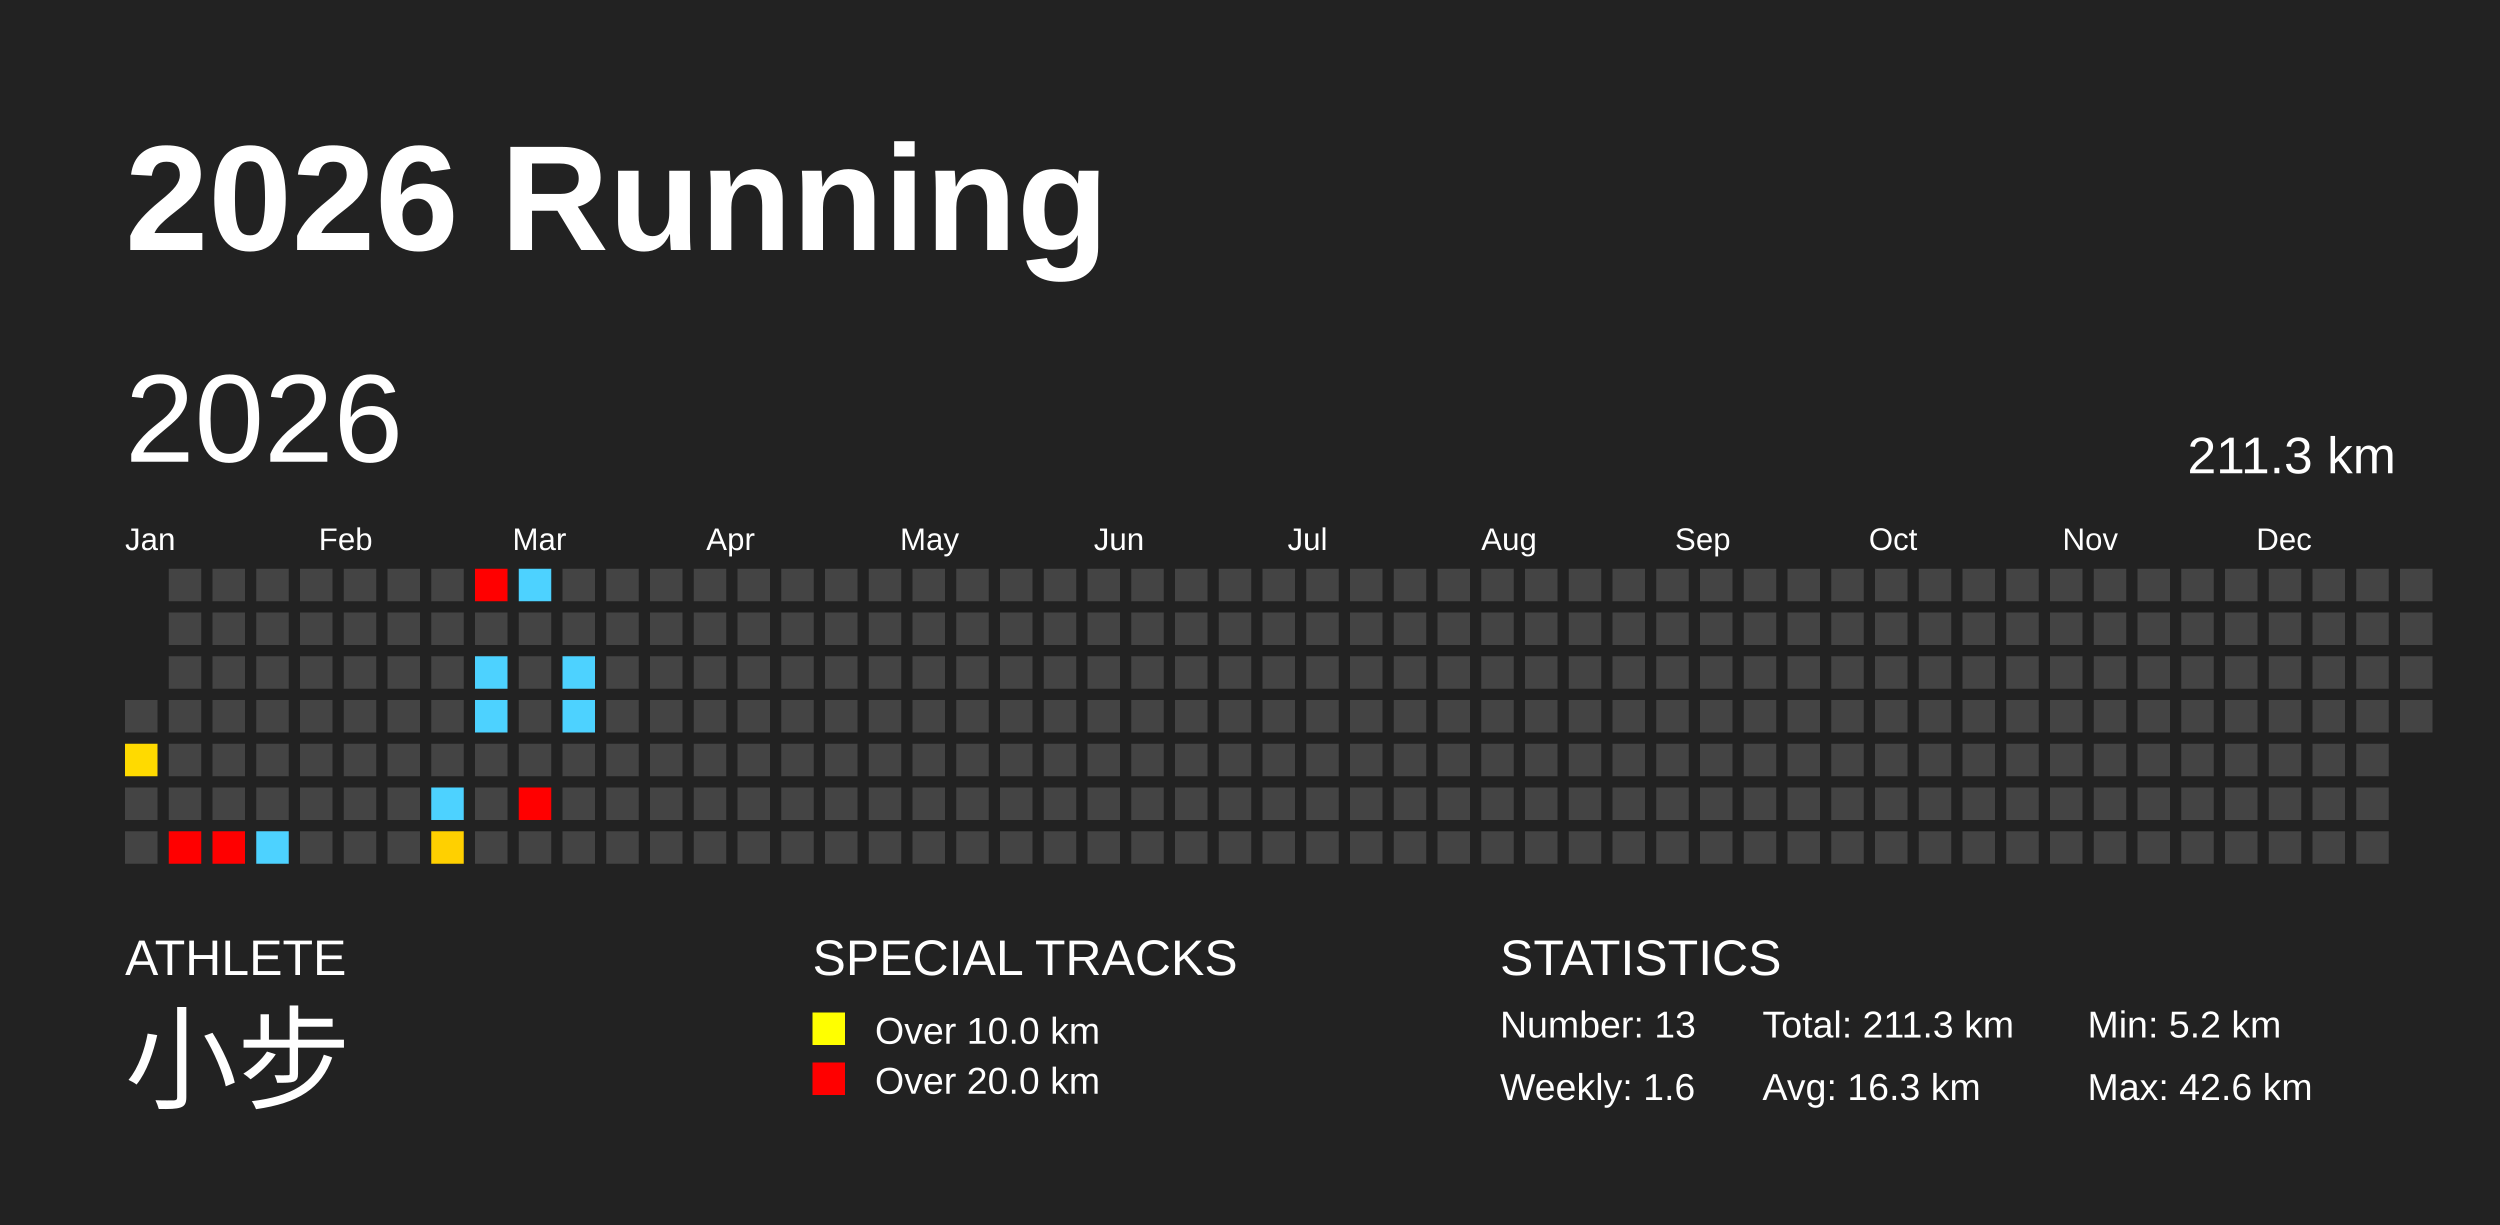
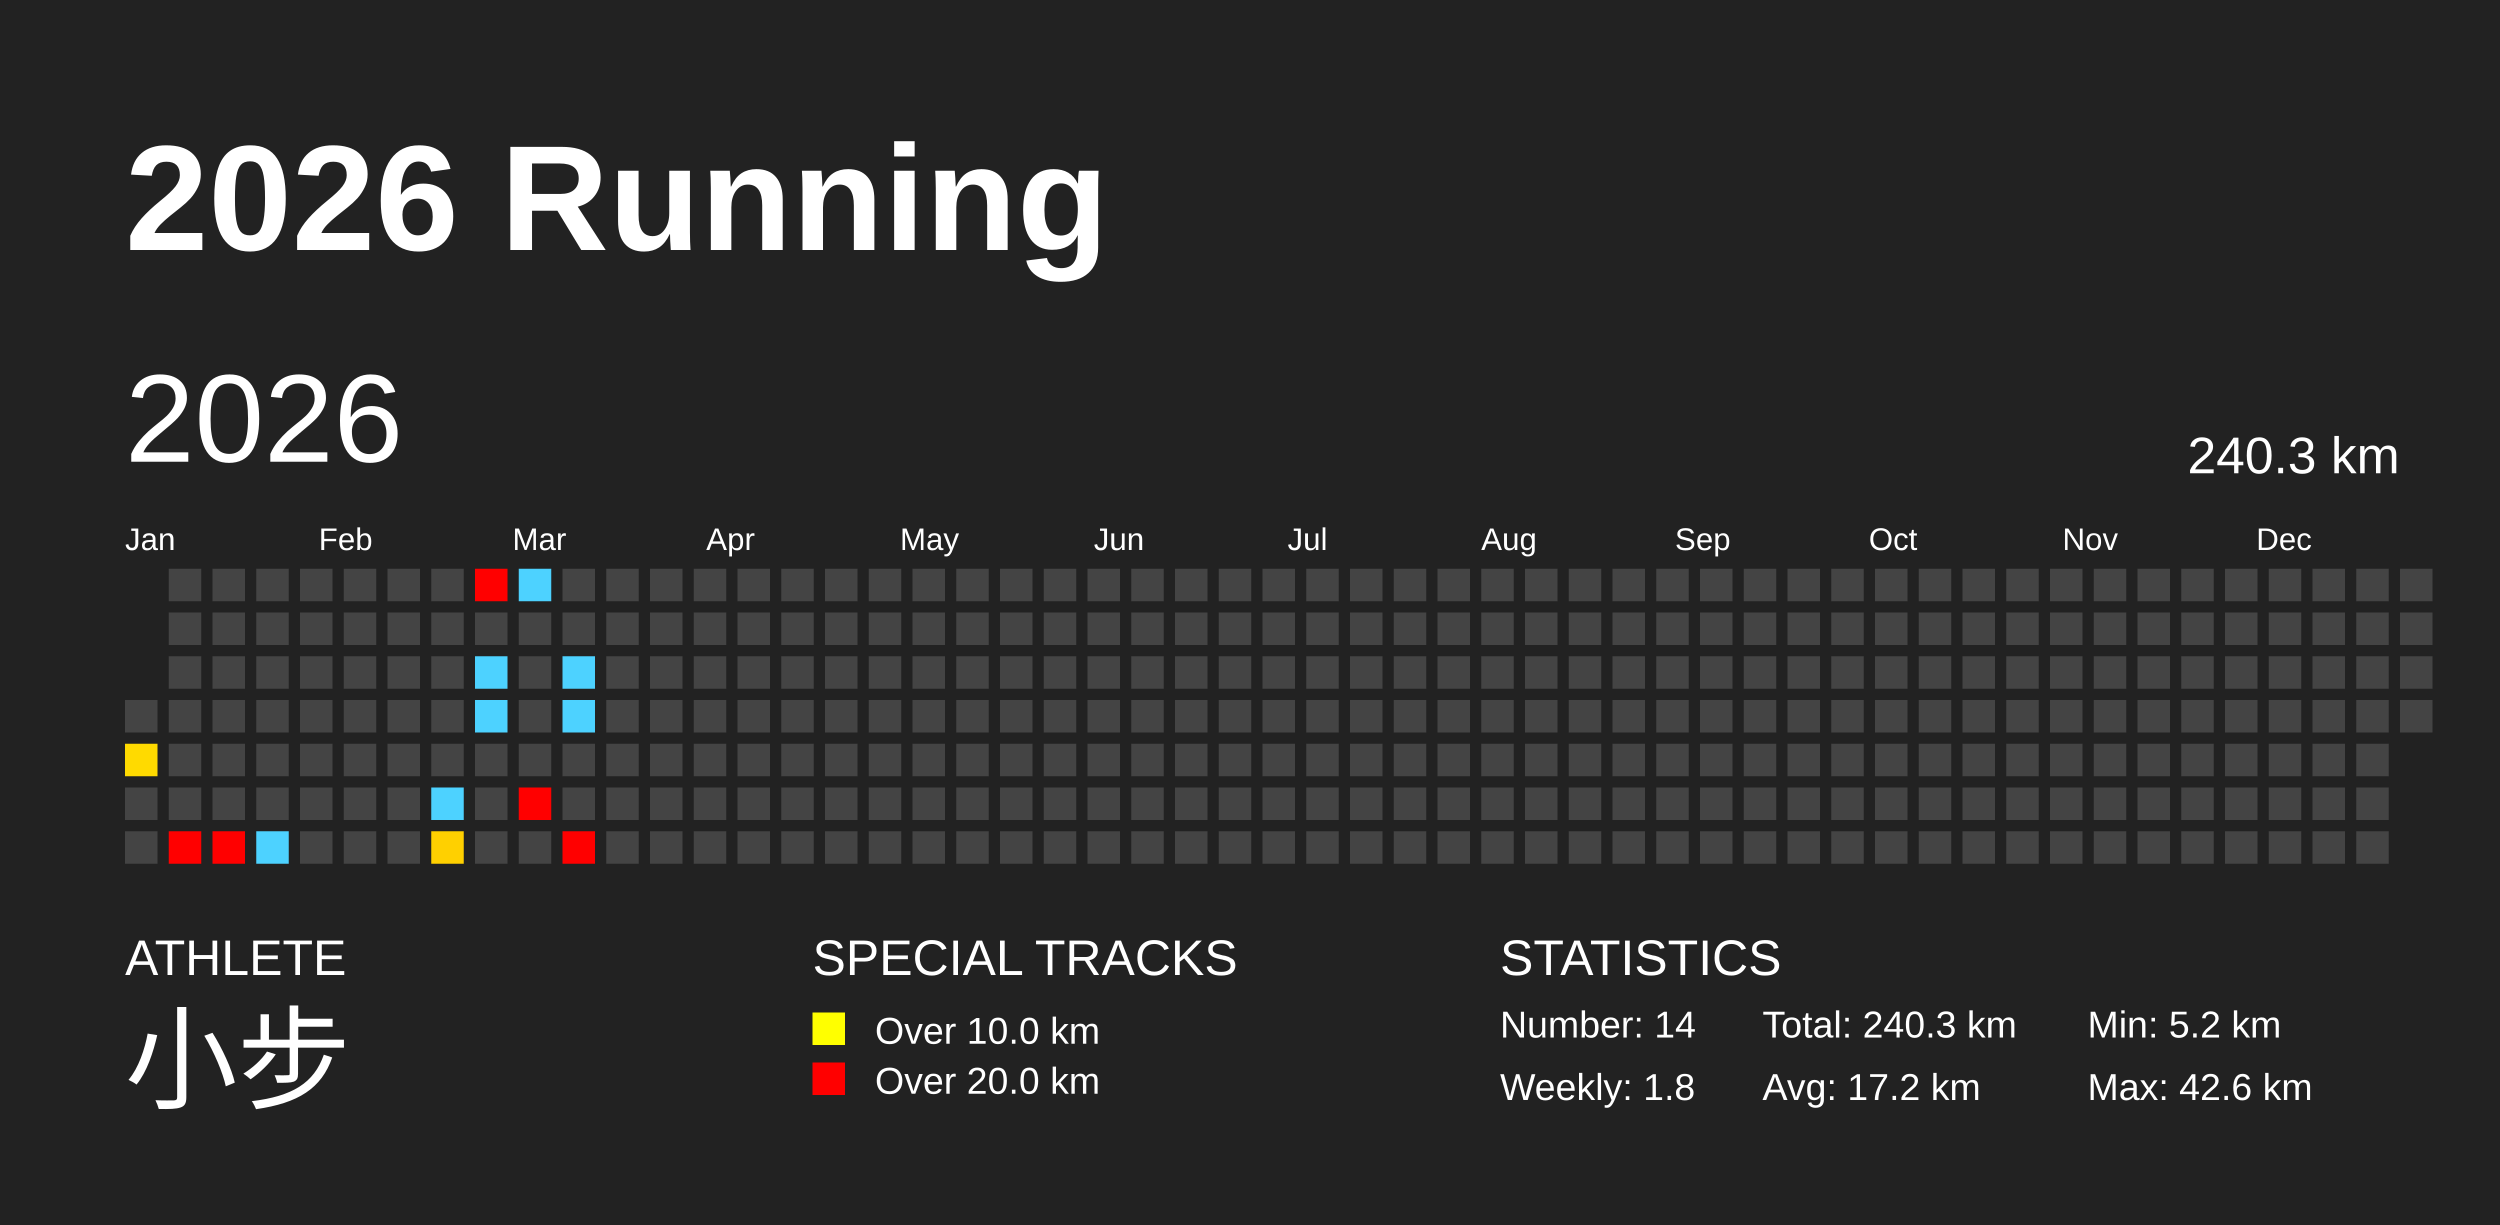
<svg xmlns="http://www.w3.org/2000/svg" baseProfile="full" height="98mm" version="1.1" viewBox="0,0,200,98" width="200mm">
  <defs />
  <rect fill="#222222" height="98" width="200" x="0" y="0" />
  <text fill="#FFFFFF" style="font-size:12px; font-family:Arial; font-weight:bold;" x="10" y="20">2026 Running</text>
  <text fill="#FFFFFF" style="font-size:4px; font-family:Arial" x="10" y="78">ATHLETE</text>
  <text fill="#FFFFFF" style="font-size:9px; font-family:Arial" x="10" y="88">小步</text>
  <text fill="#FFFFFF" style="font-size:4px; font-family:Arial" x="65" y="78">SPECIAL TRACKS</text>
  <rect fill="yellow" height="2.6" width="2.6" x="65" y="81" />
  <text fill="#FFFFFF" style="font-size:3px; font-family:Arial" x="70" y="83.5">Over 10.0 km</text>
  <rect fill="red" height="2.6" width="2.6" x="65" y="85" />
  <text fill="#FFFFFF" style="font-size:3px; font-family:Arial" x="70" y="87.5">Over 20.0 km</text>
  <text fill="#FFFFFF" style="font-size:4px; font-family:Arial" x="120" y="78">STATISTICS</text>
-   <text fill="#FFFFFF" style="font-size:3px; font-family:Arial" x="120" y="83">Number: 13</text>
-   <text fill="#FFFFFF" style="font-size:3px; font-family:Arial" x="120" y="88">Weekly: 1.6</text>
-   <text fill="#FFFFFF" style="font-size:3px; font-family:Arial" x="141" y="83">Total: 211.3 km</text>
-   <text fill="#FFFFFF" style="font-size:3px; font-family:Arial" x="141" y="88">Avg: 16.3 km</text>
+   <text fill="#FFFFFF" style="font-size:3px; font-family:Arial" x="120" y="83">Number: 14</text>
+   <text fill="#FFFFFF" style="font-size:3px; font-family:Arial" x="120" y="88">Weekly: 1.8</text>
+   <text fill="#FFFFFF" style="font-size:3px; font-family:Arial" x="141" y="83">Total: 240.3 km</text>
+   <text fill="#FFFFFF" style="font-size:3px; font-family:Arial" x="141" y="88">Avg: 17.2 km</text>
  <text fill="#FFFFFF" style="font-size:3px; font-family:Arial" x="167" y="83">Min: 5.2 km</text>
  <text fill="#FFFFFF" style="font-size:3px; font-family:Arial" x="167" y="88">Max: 42.6 km</text>
  <text dominant-baseline="hanging" fill="#FFFFFF" style="font-size:10.0px; font-family:Arial;" x="10" y="30">2026</text>
-   <text dominant-baseline="hanging" fill="#FFFFFF" style="font-size:4.125px; font-family:Arial;" x="175" y="35">211.3 km</text>
+   <text dominant-baseline="hanging" fill="#FFFFFF" style="font-size:4.125px; font-family:Arial;" x="175" y="35">240.3 km</text>
  <text fill="#FFFFFF" style="font-size:2.5px; font-family:Arial" x="10.0" y="44">Jan</text>
  <text fill="#FFFFFF" style="font-size:2.5px; font-family:Arial" x="25.5" y="44">Feb</text>
  <text fill="#FFFFFF" style="font-size:2.5px; font-family:Arial" x="41.0" y="44">Mar</text>
  <text fill="#FFFFFF" style="font-size:2.5px; font-family:Arial" x="56.5" y="44">Apr</text>
  <text fill="#FFFFFF" style="font-size:2.5px; font-family:Arial" x="72.0" y="44">May</text>
  <text fill="#FFFFFF" style="font-size:2.5px; font-family:Arial" x="87.5" y="44">Jun</text>
  <text fill="#FFFFFF" style="font-size:2.5px; font-family:Arial" x="103.0" y="44">Jul</text>
  <text fill="#FFFFFF" style="font-size:2.5px; font-family:Arial" x="118.5" y="44">Aug</text>
  <text fill="#FFFFFF" style="font-size:2.5px; font-family:Arial" x="134.0" y="44">Sep</text>
  <text fill="#FFFFFF" style="font-size:2.5px; font-family:Arial" x="149.5" y="44">Oct</text>
  <text fill="#FFFFFF" style="font-size:2.5px; font-family:Arial" x="165.0" y="44">Nov</text>
  <text fill="#FFFFFF" style="font-size:2.5px; font-family:Arial" x="180.5" y="44">Dec</text>
  <rect fill="#444444" height="2.6" width="2.6" x="10.0" y="56.0" />
  <rect fill="#ffda00" height="2.6" width="2.6" x="10.0" y="59.5" />
  <rect fill="#444444" height="2.6" width="2.6" x="10.0" y="63.0" />
  <rect fill="#444444" height="2.6" width="2.6" x="10.0" y="66.5" />
  <rect fill="#444444" height="2.6" width="2.6" x="13.5" y="45.5" />
  <rect fill="#444444" height="2.6" width="2.6" x="13.5" y="49.0" />
  <rect fill="#444444" height="2.6" width="2.6" x="13.5" y="52.5" />
  <rect fill="#444444" height="2.6" width="2.6" x="13.5" y="56.0" />
  <rect fill="#444444" height="2.6" width="2.6" x="13.5" y="59.5" />
  <rect fill="#444444" height="2.6" width="2.6" x="13.5" y="63.0" />
  <rect fill="red" height="2.6" width="2.6" x="13.5" y="66.5" />
  <rect fill="#444444" height="2.6" width="2.6" x="17.0" y="45.5" />
  <rect fill="#444444" height="2.6" width="2.6" x="17.0" y="49.0" />
  <rect fill="#444444" height="2.6" width="2.6" x="17.0" y="52.5" />
  <rect fill="#444444" height="2.6" width="2.6" x="17.0" y="56.0" />
  <rect fill="#444444" height="2.6" width="2.6" x="17.0" y="59.5" />
  <rect fill="#444444" height="2.6" width="2.6" x="17.0" y="63.0" />
  <rect fill="red" height="2.6" width="2.6" x="17.0" y="66.5" />
  <rect fill="#444444" height="2.6" width="2.6" x="20.5" y="45.5" />
  <rect fill="#444444" height="2.6" width="2.6" x="20.5" y="49.0" />
  <rect fill="#444444" height="2.6" width="2.6" x="20.5" y="52.5" />
  <rect fill="#444444" height="2.6" width="2.6" x="20.5" y="56.0" />
  <rect fill="#444444" height="2.6" width="2.6" x="20.5" y="59.5" />
  <rect fill="#444444" height="2.6" width="2.6" x="20.5" y="63.0" />
  <rect fill="#4dd2ff" height="2.6" width="2.6" x="20.5" y="66.5" />
  <rect fill="#444444" height="2.6" width="2.6" x="24.0" y="45.5" />
  <rect fill="#444444" height="2.6" width="2.6" x="24.0" y="49.0" />
  <rect fill="#444444" height="2.6" width="2.6" x="24.0" y="52.5" />
  <rect fill="#444444" height="2.6" width="2.6" x="24.0" y="56.0" />
  <rect fill="#444444" height="2.6" width="2.6" x="24.0" y="59.5" />
  <rect fill="#444444" height="2.6" width="2.6" x="24.0" y="63.0" />
  <rect fill="#444444" height="2.6" width="2.6" x="24.0" y="66.5" />
  <rect fill="#444444" height="2.6" width="2.6" x="27.5" y="45.5" />
  <rect fill="#444444" height="2.6" width="2.6" x="27.5" y="49.0" />
  <rect fill="#444444" height="2.6" width="2.6" x="27.5" y="52.5" />
  <rect fill="#444444" height="2.6" width="2.6" x="27.5" y="56.0" />
  <rect fill="#444444" height="2.6" width="2.6" x="27.5" y="59.5" />
  <rect fill="#444444" height="2.6" width="2.6" x="27.5" y="63.0" />
  <rect fill="#444444" height="2.6" width="2.6" x="27.5" y="66.5" />
  <rect fill="#444444" height="2.6" width="2.6" x="31.0" y="45.5" />
  <rect fill="#444444" height="2.6" width="2.6" x="31.0" y="49.0" />
  <rect fill="#444444" height="2.6" width="2.6" x="31.0" y="52.5" />
  <rect fill="#444444" height="2.6" width="2.6" x="31.0" y="56.0" />
  <rect fill="#444444" height="2.6" width="2.6" x="31.0" y="59.5" />
  <rect fill="#444444" height="2.6" width="2.6" x="31.0" y="63.0" />
  <rect fill="#444444" height="2.6" width="2.6" x="31.0" y="66.5" />
  <rect fill="#444444" height="2.6" width="2.6" x="34.5" y="45.5" />
  <rect fill="#444444" height="2.6" width="2.6" x="34.5" y="49.0" />
  <rect fill="#444444" height="2.6" width="2.6" x="34.5" y="52.5" />
  <rect fill="#444444" height="2.6" width="2.6" x="34.5" y="56.0" />
  <rect fill="#444444" height="2.6" width="2.6" x="34.5" y="59.5" />
  <rect fill="#4dd2ff" height="2.6" width="2.6" x="34.5" y="63.0" />
  <rect fill="#ffd000" height="2.6" width="2.6" x="34.5" y="66.5" />
  <rect fill="red" height="2.6" width="2.6" x="38.0" y="45.5" />
  <rect fill="#444444" height="2.6" width="2.6" x="38.0" y="49.0" />
  <rect fill="#4dd2ff" height="2.6" width="2.6" x="38.0" y="52.5" />
  <rect fill="#4dd2ff" height="2.6" width="2.6" x="38.0" y="56.0" />
  <rect fill="#444444" height="2.6" width="2.6" x="38.0" y="59.5" />
  <rect fill="#444444" height="2.6" width="2.6" x="38.0" y="63.0" />
  <rect fill="#444444" height="2.6" width="2.6" x="38.0" y="66.5" />
  <rect fill="#4dd2ff" height="2.6" width="2.6" x="41.5" y="45.5" />
  <rect fill="#444444" height="2.6" width="2.6" x="41.5" y="49.0" />
  <rect fill="#444444" height="2.6" width="2.6" x="41.5" y="52.5" />
  <rect fill="#444444" height="2.6" width="2.6" x="41.5" y="56.0" />
  <rect fill="#444444" height="2.6" width="2.6" x="41.5" y="59.5" />
  <rect fill="red" height="2.6" width="2.6" x="41.5" y="63.0" />
  <rect fill="#444444" height="2.6" width="2.6" x="41.5" y="66.5" />
  <rect fill="#444444" height="2.6" width="2.6" x="45.0" y="45.5" />
  <rect fill="#444444" height="2.6" width="2.6" x="45.0" y="49.0" />
  <rect fill="#4dd2ff" height="2.6" width="2.6" x="45.0" y="52.5" />
  <rect fill="#4dd2ff" height="2.6" width="2.6" x="45.0" y="56.0" />
  <rect fill="#444444" height="2.6" width="2.6" x="45.0" y="59.5" />
  <rect fill="#444444" height="2.6" width="2.6" x="45.0" y="63.0" />
-   <rect fill="#444444" height="2.6" width="2.6" x="45.0" y="66.5" />
+   <rect fill="red" height="2.6" width="2.6" x="45.0" y="66.5" />
  <rect fill="#444444" height="2.6" width="2.6" x="48.5" y="45.5" />
  <rect fill="#444444" height="2.6" width="2.6" x="48.5" y="49.0" />
  <rect fill="#444444" height="2.6" width="2.6" x="48.5" y="52.5" />
  <rect fill="#444444" height="2.6" width="2.6" x="48.5" y="56.0" />
  <rect fill="#444444" height="2.6" width="2.6" x="48.5" y="59.5" />
  <rect fill="#444444" height="2.6" width="2.6" x="48.5" y="63.0" />
  <rect fill="#444444" height="2.6" width="2.6" x="48.5" y="66.5" />
  <rect fill="#444444" height="2.6" width="2.6" x="52.0" y="45.5" />
  <rect fill="#444444" height="2.6" width="2.6" x="52.0" y="49.0" />
  <rect fill="#444444" height="2.6" width="2.6" x="52.0" y="52.5" />
  <rect fill="#444444" height="2.6" width="2.6" x="52.0" y="56.0" />
  <rect fill="#444444" height="2.6" width="2.6" x="52.0" y="59.5" />
  <rect fill="#444444" height="2.6" width="2.6" x="52.0" y="63.0" />
  <rect fill="#444444" height="2.6" width="2.6" x="52.0" y="66.5" />
  <rect fill="#444444" height="2.6" width="2.6" x="55.5" y="45.5" />
  <rect fill="#444444" height="2.6" width="2.6" x="55.5" y="49.0" />
  <rect fill="#444444" height="2.6" width="2.6" x="55.5" y="52.5" />
  <rect fill="#444444" height="2.6" width="2.6" x="55.5" y="56.0" />
  <rect fill="#444444" height="2.6" width="2.6" x="55.5" y="59.5" />
  <rect fill="#444444" height="2.6" width="2.6" x="55.5" y="63.0" />
  <rect fill="#444444" height="2.6" width="2.6" x="55.5" y="66.5" />
  <rect fill="#444444" height="2.6" width="2.6" x="59.0" y="45.5" />
  <rect fill="#444444" height="2.6" width="2.6" x="59.0" y="49.0" />
  <rect fill="#444444" height="2.6" width="2.6" x="59.0" y="52.5" />
  <rect fill="#444444" height="2.6" width="2.6" x="59.0" y="56.0" />
  <rect fill="#444444" height="2.6" width="2.6" x="59.0" y="59.5" />
  <rect fill="#444444" height="2.6" width="2.6" x="59.0" y="63.0" />
  <rect fill="#444444" height="2.6" width="2.6" x="59.0" y="66.5" />
  <rect fill="#444444" height="2.6" width="2.6" x="62.5" y="45.5" />
  <rect fill="#444444" height="2.6" width="2.6" x="62.5" y="49.0" />
  <rect fill="#444444" height="2.6" width="2.6" x="62.5" y="52.5" />
  <rect fill="#444444" height="2.6" width="2.6" x="62.5" y="56.0" />
  <rect fill="#444444" height="2.6" width="2.6" x="62.5" y="59.5" />
  <rect fill="#444444" height="2.6" width="2.6" x="62.5" y="63.0" />
  <rect fill="#444444" height="2.6" width="2.6" x="62.5" y="66.5" />
  <rect fill="#444444" height="2.6" width="2.6" x="66.0" y="45.5" />
  <rect fill="#444444" height="2.6" width="2.6" x="66.0" y="49.0" />
  <rect fill="#444444" height="2.6" width="2.6" x="66.0" y="52.5" />
  <rect fill="#444444" height="2.6" width="2.6" x="66.0" y="56.0" />
  <rect fill="#444444" height="2.6" width="2.6" x="66.0" y="59.5" />
  <rect fill="#444444" height="2.6" width="2.6" x="66.0" y="63.0" />
  <rect fill="#444444" height="2.6" width="2.6" x="66.0" y="66.5" />
  <rect fill="#444444" height="2.6" width="2.6" x="69.5" y="45.5" />
  <rect fill="#444444" height="2.6" width="2.6" x="69.5" y="49.0" />
  <rect fill="#444444" height="2.6" width="2.6" x="69.5" y="52.5" />
  <rect fill="#444444" height="2.6" width="2.6" x="69.5" y="56.0" />
  <rect fill="#444444" height="2.6" width="2.6" x="69.5" y="59.5" />
  <rect fill="#444444" height="2.6" width="2.6" x="69.5" y="63.0" />
  <rect fill="#444444" height="2.6" width="2.6" x="69.5" y="66.5" />
  <rect fill="#444444" height="2.6" width="2.6" x="73.0" y="45.5" />
  <rect fill="#444444" height="2.6" width="2.6" x="73.0" y="49.0" />
  <rect fill="#444444" height="2.6" width="2.6" x="73.0" y="52.5" />
  <rect fill="#444444" height="2.6" width="2.6" x="73.0" y="56.0" />
  <rect fill="#444444" height="2.6" width="2.6" x="73.0" y="59.5" />
  <rect fill="#444444" height="2.6" width="2.6" x="73.0" y="63.0" />
  <rect fill="#444444" height="2.6" width="2.6" x="73.0" y="66.5" />
  <rect fill="#444444" height="2.6" width="2.6" x="76.5" y="45.5" />
  <rect fill="#444444" height="2.6" width="2.6" x="76.5" y="49.0" />
  <rect fill="#444444" height="2.6" width="2.6" x="76.5" y="52.5" />
  <rect fill="#444444" height="2.6" width="2.6" x="76.5" y="56.0" />
  <rect fill="#444444" height="2.6" width="2.6" x="76.5" y="59.5" />
  <rect fill="#444444" height="2.6" width="2.6" x="76.5" y="63.0" />
  <rect fill="#444444" height="2.6" width="2.6" x="76.5" y="66.5" />
  <rect fill="#444444" height="2.6" width="2.6" x="80.0" y="45.5" />
  <rect fill="#444444" height="2.6" width="2.6" x="80.0" y="49.0" />
  <rect fill="#444444" height="2.6" width="2.6" x="80.0" y="52.5" />
  <rect fill="#444444" height="2.6" width="2.6" x="80.0" y="56.0" />
  <rect fill="#444444" height="2.6" width="2.6" x="80.0" y="59.5" />
  <rect fill="#444444" height="2.6" width="2.6" x="80.0" y="63.0" />
  <rect fill="#444444" height="2.6" width="2.6" x="80.0" y="66.5" />
  <rect fill="#444444" height="2.6" width="2.6" x="83.5" y="45.5" />
  <rect fill="#444444" height="2.6" width="2.6" x="83.5" y="49.0" />
  <rect fill="#444444" height="2.6" width="2.6" x="83.5" y="52.5" />
  <rect fill="#444444" height="2.6" width="2.6" x="83.5" y="56.0" />
  <rect fill="#444444" height="2.6" width="2.6" x="83.5" y="59.5" />
  <rect fill="#444444" height="2.6" width="2.6" x="83.5" y="63.0" />
  <rect fill="#444444" height="2.6" width="2.6" x="83.5" y="66.5" />
  <rect fill="#444444" height="2.6" width="2.6" x="87.0" y="45.5" />
  <rect fill="#444444" height="2.6" width="2.6" x="87.0" y="49.0" />
  <rect fill="#444444" height="2.6" width="2.6" x="87.0" y="52.5" />
  <rect fill="#444444" height="2.6" width="2.6" x="87.0" y="56.0" />
  <rect fill="#444444" height="2.6" width="2.6" x="87.0" y="59.5" />
  <rect fill="#444444" height="2.6" width="2.6" x="87.0" y="63.0" />
  <rect fill="#444444" height="2.6" width="2.6" x="87.0" y="66.5" />
  <rect fill="#444444" height="2.6" width="2.6" x="90.5" y="45.5" />
  <rect fill="#444444" height="2.6" width="2.6" x="90.5" y="49.0" />
  <rect fill="#444444" height="2.6" width="2.6" x="90.5" y="52.5" />
  <rect fill="#444444" height="2.6" width="2.6" x="90.5" y="56.0" />
  <rect fill="#444444" height="2.6" width="2.6" x="90.5" y="59.5" />
  <rect fill="#444444" height="2.6" width="2.6" x="90.5" y="63.0" />
  <rect fill="#444444" height="2.6" width="2.6" x="90.5" y="66.5" />
  <rect fill="#444444" height="2.6" width="2.6" x="94.0" y="45.5" />
  <rect fill="#444444" height="2.6" width="2.6" x="94.0" y="49.0" />
  <rect fill="#444444" height="2.6" width="2.6" x="94.0" y="52.5" />
  <rect fill="#444444" height="2.6" width="2.6" x="94.0" y="56.0" />
  <rect fill="#444444" height="2.6" width="2.6" x="94.0" y="59.5" />
  <rect fill="#444444" height="2.6" width="2.6" x="94.0" y="63.0" />
  <rect fill="#444444" height="2.6" width="2.6" x="94.0" y="66.5" />
  <rect fill="#444444" height="2.6" width="2.6" x="97.5" y="45.5" />
  <rect fill="#444444" height="2.6" width="2.6" x="97.5" y="49.0" />
  <rect fill="#444444" height="2.6" width="2.6" x="97.5" y="52.5" />
  <rect fill="#444444" height="2.6" width="2.6" x="97.5" y="56.0" />
  <rect fill="#444444" height="2.6" width="2.6" x="97.5" y="59.5" />
  <rect fill="#444444" height="2.6" width="2.6" x="97.5" y="63.0" />
  <rect fill="#444444" height="2.6" width="2.6" x="97.5" y="66.5" />
  <rect fill="#444444" height="2.6" width="2.6" x="101.0" y="45.5" />
  <rect fill="#444444" height="2.6" width="2.6" x="101.0" y="49.0" />
  <rect fill="#444444" height="2.6" width="2.6" x="101.0" y="52.5" />
  <rect fill="#444444" height="2.6" width="2.6" x="101.0" y="56.0" />
  <rect fill="#444444" height="2.6" width="2.6" x="101.0" y="59.5" />
  <rect fill="#444444" height="2.6" width="2.6" x="101.0" y="63.0" />
  <rect fill="#444444" height="2.6" width="2.6" x="101.0" y="66.5" />
  <rect fill="#444444" height="2.6" width="2.6" x="104.5" y="45.5" />
  <rect fill="#444444" height="2.6" width="2.6" x="104.5" y="49.0" />
  <rect fill="#444444" height="2.6" width="2.6" x="104.5" y="52.5" />
  <rect fill="#444444" height="2.6" width="2.6" x="104.5" y="56.0" />
  <rect fill="#444444" height="2.6" width="2.6" x="104.5" y="59.5" />
  <rect fill="#444444" height="2.6" width="2.6" x="104.5" y="63.0" />
  <rect fill="#444444" height="2.6" width="2.6" x="104.5" y="66.5" />
  <rect fill="#444444" height="2.6" width="2.6" x="108.0" y="45.5" />
  <rect fill="#444444" height="2.6" width="2.6" x="108.0" y="49.0" />
  <rect fill="#444444" height="2.6" width="2.6" x="108.0" y="52.5" />
  <rect fill="#444444" height="2.6" width="2.6" x="108.0" y="56.0" />
  <rect fill="#444444" height="2.6" width="2.6" x="108.0" y="59.5" />
  <rect fill="#444444" height="2.6" width="2.6" x="108.0" y="63.0" />
  <rect fill="#444444" height="2.6" width="2.6" x="108.0" y="66.5" />
  <rect fill="#444444" height="2.6" width="2.6" x="111.5" y="45.5" />
  <rect fill="#444444" height="2.6" width="2.6" x="111.5" y="49.0" />
  <rect fill="#444444" height="2.6" width="2.6" x="111.5" y="52.5" />
  <rect fill="#444444" height="2.6" width="2.6" x="111.5" y="56.0" />
  <rect fill="#444444" height="2.6" width="2.6" x="111.5" y="59.5" />
  <rect fill="#444444" height="2.6" width="2.6" x="111.5" y="63.0" />
  <rect fill="#444444" height="2.6" width="2.6" x="111.5" y="66.5" />
  <rect fill="#444444" height="2.6" width="2.6" x="115.0" y="45.5" />
  <rect fill="#444444" height="2.6" width="2.6" x="115.0" y="49.0" />
  <rect fill="#444444" height="2.6" width="2.6" x="115.0" y="52.5" />
  <rect fill="#444444" height="2.6" width="2.6" x="115.0" y="56.0" />
  <rect fill="#444444" height="2.6" width="2.6" x="115.0" y="59.5" />
  <rect fill="#444444" height="2.6" width="2.6" x="115.0" y="63.0" />
  <rect fill="#444444" height="2.6" width="2.6" x="115.0" y="66.5" />
  <rect fill="#444444" height="2.6" width="2.6" x="118.5" y="45.5" />
  <rect fill="#444444" height="2.6" width="2.6" x="118.5" y="49.0" />
  <rect fill="#444444" height="2.6" width="2.6" x="118.5" y="52.5" />
  <rect fill="#444444" height="2.6" width="2.6" x="118.5" y="56.0" />
  <rect fill="#444444" height="2.6" width="2.6" x="118.5" y="59.5" />
  <rect fill="#444444" height="2.6" width="2.6" x="118.5" y="63.0" />
  <rect fill="#444444" height="2.6" width="2.6" x="118.5" y="66.5" />
  <rect fill="#444444" height="2.6" width="2.6" x="122.0" y="45.5" />
  <rect fill="#444444" height="2.6" width="2.6" x="122.0" y="49.0" />
  <rect fill="#444444" height="2.6" width="2.6" x="122.0" y="52.5" />
  <rect fill="#444444" height="2.6" width="2.6" x="122.0" y="56.0" />
  <rect fill="#444444" height="2.6" width="2.6" x="122.0" y="59.5" />
  <rect fill="#444444" height="2.6" width="2.6" x="122.0" y="63.0" />
  <rect fill="#444444" height="2.6" width="2.6" x="122.0" y="66.5" />
  <rect fill="#444444" height="2.6" width="2.6" x="125.5" y="45.5" />
  <rect fill="#444444" height="2.6" width="2.6" x="125.5" y="49.0" />
  <rect fill="#444444" height="2.6" width="2.6" x="125.5" y="52.5" />
  <rect fill="#444444" height="2.6" width="2.6" x="125.5" y="56.0" />
  <rect fill="#444444" height="2.6" width="2.6" x="125.5" y="59.5" />
  <rect fill="#444444" height="2.6" width="2.6" x="125.5" y="63.0" />
  <rect fill="#444444" height="2.6" width="2.6" x="125.5" y="66.5" />
  <rect fill="#444444" height="2.6" width="2.6" x="129.0" y="45.5" />
  <rect fill="#444444" height="2.6" width="2.6" x="129.0" y="49.0" />
  <rect fill="#444444" height="2.6" width="2.6" x="129.0" y="52.5" />
  <rect fill="#444444" height="2.6" width="2.6" x="129.0" y="56.0" />
  <rect fill="#444444" height="2.6" width="2.6" x="129.0" y="59.5" />
  <rect fill="#444444" height="2.6" width="2.6" x="129.0" y="63.0" />
  <rect fill="#444444" height="2.6" width="2.6" x="129.0" y="66.5" />
  <rect fill="#444444" height="2.6" width="2.6" x="132.5" y="45.5" />
  <rect fill="#444444" height="2.6" width="2.6" x="132.5" y="49.0" />
  <rect fill="#444444" height="2.6" width="2.6" x="132.5" y="52.5" />
  <rect fill="#444444" height="2.6" width="2.6" x="132.5" y="56.0" />
  <rect fill="#444444" height="2.6" width="2.6" x="132.5" y="59.5" />
  <rect fill="#444444" height="2.6" width="2.6" x="132.5" y="63.0" />
  <rect fill="#444444" height="2.6" width="2.6" x="132.5" y="66.5" />
  <rect fill="#444444" height="2.6" width="2.6" x="136.0" y="45.5" />
  <rect fill="#444444" height="2.6" width="2.6" x="136.0" y="49.0" />
  <rect fill="#444444" height="2.6" width="2.6" x="136.0" y="52.5" />
  <rect fill="#444444" height="2.6" width="2.6" x="136.0" y="56.0" />
  <rect fill="#444444" height="2.6" width="2.6" x="136.0" y="59.5" />
  <rect fill="#444444" height="2.6" width="2.6" x="136.0" y="63.0" />
  <rect fill="#444444" height="2.6" width="2.6" x="136.0" y="66.5" />
  <rect fill="#444444" height="2.6" width="2.6" x="139.5" y="45.5" />
  <rect fill="#444444" height="2.6" width="2.6" x="139.5" y="49.0" />
  <rect fill="#444444" height="2.6" width="2.6" x="139.5" y="52.5" />
  <rect fill="#444444" height="2.6" width="2.6" x="139.5" y="56.0" />
  <rect fill="#444444" height="2.6" width="2.6" x="139.5" y="59.5" />
  <rect fill="#444444" height="2.6" width="2.6" x="139.5" y="63.0" />
  <rect fill="#444444" height="2.6" width="2.6" x="139.5" y="66.5" />
  <rect fill="#444444" height="2.6" width="2.6" x="143.0" y="45.5" />
  <rect fill="#444444" height="2.6" width="2.6" x="143.0" y="49.0" />
  <rect fill="#444444" height="2.6" width="2.6" x="143.0" y="52.5" />
  <rect fill="#444444" height="2.6" width="2.6" x="143.0" y="56.0" />
  <rect fill="#444444" height="2.6" width="2.6" x="143.0" y="59.5" />
  <rect fill="#444444" height="2.6" width="2.6" x="143.0" y="63.0" />
  <rect fill="#444444" height="2.6" width="2.6" x="143.0" y="66.5" />
  <rect fill="#444444" height="2.6" width="2.6" x="146.5" y="45.5" />
  <rect fill="#444444" height="2.6" width="2.6" x="146.5" y="49.0" />
  <rect fill="#444444" height="2.6" width="2.6" x="146.5" y="52.5" />
  <rect fill="#444444" height="2.6" width="2.6" x="146.5" y="56.0" />
  <rect fill="#444444" height="2.6" width="2.6" x="146.5" y="59.5" />
  <rect fill="#444444" height="2.6" width="2.6" x="146.5" y="63.0" />
  <rect fill="#444444" height="2.6" width="2.6" x="146.5" y="66.5" />
  <rect fill="#444444" height="2.6" width="2.6" x="150.0" y="45.5" />
  <rect fill="#444444" height="2.6" width="2.6" x="150.0" y="49.0" />
  <rect fill="#444444" height="2.6" width="2.6" x="150.0" y="52.5" />
  <rect fill="#444444" height="2.6" width="2.6" x="150.0" y="56.0" />
  <rect fill="#444444" height="2.6" width="2.6" x="150.0" y="59.5" />
  <rect fill="#444444" height="2.6" width="2.6" x="150.0" y="63.0" />
  <rect fill="#444444" height="2.6" width="2.6" x="150.0" y="66.5" />
  <rect fill="#444444" height="2.6" width="2.6" x="153.5" y="45.5" />
  <rect fill="#444444" height="2.6" width="2.6" x="153.5" y="49.0" />
  <rect fill="#444444" height="2.6" width="2.6" x="153.5" y="52.5" />
  <rect fill="#444444" height="2.6" width="2.6" x="153.5" y="56.0" />
  <rect fill="#444444" height="2.6" width="2.6" x="153.5" y="59.5" />
  <rect fill="#444444" height="2.6" width="2.6" x="153.5" y="63.0" />
  <rect fill="#444444" height="2.6" width="2.6" x="153.5" y="66.5" />
  <rect fill="#444444" height="2.6" width="2.6" x="157.0" y="45.5" />
  <rect fill="#444444" height="2.6" width="2.6" x="157.0" y="49.0" />
  <rect fill="#444444" height="2.6" width="2.6" x="157.0" y="52.5" />
  <rect fill="#444444" height="2.6" width="2.6" x="157.0" y="56.0" />
  <rect fill="#444444" height="2.6" width="2.6" x="157.0" y="59.5" />
  <rect fill="#444444" height="2.6" width="2.6" x="157.0" y="63.0" />
  <rect fill="#444444" height="2.6" width="2.6" x="157.0" y="66.5" />
  <rect fill="#444444" height="2.6" width="2.6" x="160.5" y="45.5" />
  <rect fill="#444444" height="2.6" width="2.6" x="160.5" y="49.0" />
  <rect fill="#444444" height="2.6" width="2.6" x="160.5" y="52.5" />
  <rect fill="#444444" height="2.6" width="2.6" x="160.5" y="56.0" />
  <rect fill="#444444" height="2.6" width="2.6" x="160.5" y="59.5" />
  <rect fill="#444444" height="2.6" width="2.6" x="160.5" y="63.0" />
  <rect fill="#444444" height="2.6" width="2.6" x="160.5" y="66.5" />
  <rect fill="#444444" height="2.6" width="2.6" x="164.0" y="45.5" />
  <rect fill="#444444" height="2.6" width="2.6" x="164.0" y="49.0" />
  <rect fill="#444444" height="2.6" width="2.6" x="164.0" y="52.5" />
  <rect fill="#444444" height="2.6" width="2.6" x="164.0" y="56.0" />
  <rect fill="#444444" height="2.6" width="2.6" x="164.0" y="59.5" />
  <rect fill="#444444" height="2.6" width="2.6" x="164.0" y="63.0" />
  <rect fill="#444444" height="2.6" width="2.6" x="164.0" y="66.5" />
  <rect fill="#444444" height="2.6" width="2.6" x="167.5" y="45.5" />
  <rect fill="#444444" height="2.6" width="2.6" x="167.5" y="49.0" />
  <rect fill="#444444" height="2.6" width="2.6" x="167.5" y="52.5" />
  <rect fill="#444444" height="2.6" width="2.6" x="167.5" y="56.0" />
  <rect fill="#444444" height="2.6" width="2.6" x="167.5" y="59.5" />
  <rect fill="#444444" height="2.6" width="2.6" x="167.5" y="63.0" />
  <rect fill="#444444" height="2.6" width="2.6" x="167.5" y="66.5" />
  <rect fill="#444444" height="2.6" width="2.6" x="171.0" y="45.5" />
  <rect fill="#444444" height="2.6" width="2.6" x="171.0" y="49.0" />
  <rect fill="#444444" height="2.6" width="2.6" x="171.0" y="52.5" />
  <rect fill="#444444" height="2.6" width="2.6" x="171.0" y="56.0" />
  <rect fill="#444444" height="2.6" width="2.6" x="171.0" y="59.5" />
  <rect fill="#444444" height="2.6" width="2.6" x="171.0" y="63.0" />
  <rect fill="#444444" height="2.6" width="2.6" x="171.0" y="66.5" />
  <rect fill="#444444" height="2.6" width="2.6" x="174.5" y="45.5" />
  <rect fill="#444444" height="2.6" width="2.6" x="174.5" y="49.0" />
  <rect fill="#444444" height="2.6" width="2.6" x="174.5" y="52.5" />
  <rect fill="#444444" height="2.6" width="2.6" x="174.5" y="56.0" />
  <rect fill="#444444" height="2.6" width="2.6" x="174.5" y="59.5" />
  <rect fill="#444444" height="2.6" width="2.6" x="174.5" y="63.0" />
  <rect fill="#444444" height="2.6" width="2.6" x="174.5" y="66.5" />
  <rect fill="#444444" height="2.6" width="2.6" x="178.0" y="45.5" />
  <rect fill="#444444" height="2.6" width="2.6" x="178.0" y="49.0" />
  <rect fill="#444444" height="2.6" width="2.6" x="178.0" y="52.5" />
  <rect fill="#444444" height="2.6" width="2.6" x="178.0" y="56.0" />
  <rect fill="#444444" height="2.6" width="2.6" x="178.0" y="59.5" />
  <rect fill="#444444" height="2.6" width="2.6" x="178.0" y="63.0" />
  <rect fill="#444444" height="2.6" width="2.6" x="178.0" y="66.5" />
  <rect fill="#444444" height="2.6" width="2.6" x="181.5" y="45.5" />
  <rect fill="#444444" height="2.6" width="2.6" x="181.5" y="49.0" />
  <rect fill="#444444" height="2.6" width="2.6" x="181.5" y="52.5" />
  <rect fill="#444444" height="2.6" width="2.6" x="181.5" y="56.0" />
  <rect fill="#444444" height="2.6" width="2.6" x="181.5" y="59.5" />
  <rect fill="#444444" height="2.6" width="2.6" x="181.5" y="63.0" />
  <rect fill="#444444" height="2.6" width="2.6" x="181.5" y="66.5" />
  <rect fill="#444444" height="2.6" width="2.6" x="185.0" y="45.5" />
  <rect fill="#444444" height="2.6" width="2.6" x="185.0" y="49.0" />
  <rect fill="#444444" height="2.6" width="2.6" x="185.0" y="52.5" />
  <rect fill="#444444" height="2.6" width="2.6" x="185.0" y="56.0" />
  <rect fill="#444444" height="2.6" width="2.6" x="185.0" y="59.5" />
  <rect fill="#444444" height="2.6" width="2.6" x="185.0" y="63.0" />
  <rect fill="#444444" height="2.6" width="2.6" x="185.0" y="66.5" />
  <rect fill="#444444" height="2.6" width="2.6" x="188.5" y="45.5" />
  <rect fill="#444444" height="2.6" width="2.6" x="188.5" y="49.0" />
  <rect fill="#444444" height="2.6" width="2.6" x="188.5" y="52.5" />
  <rect fill="#444444" height="2.6" width="2.6" x="188.5" y="56.0" />
  <rect fill="#444444" height="2.6" width="2.6" x="188.5" y="59.5" />
  <rect fill="#444444" height="2.6" width="2.6" x="188.5" y="63.0" />
  <rect fill="#444444" height="2.6" width="2.6" x="188.5" y="66.5" />
  <rect fill="#444444" height="2.6" width="2.6" x="192.0" y="45.5" />
  <rect fill="#444444" height="2.6" width="2.6" x="192.0" y="49.0" />
  <rect fill="#444444" height="2.6" width="2.6" x="192.0" y="52.5" />
  <rect fill="#444444" height="2.6" width="2.6" x="192.0" y="56.0" />
</svg>
